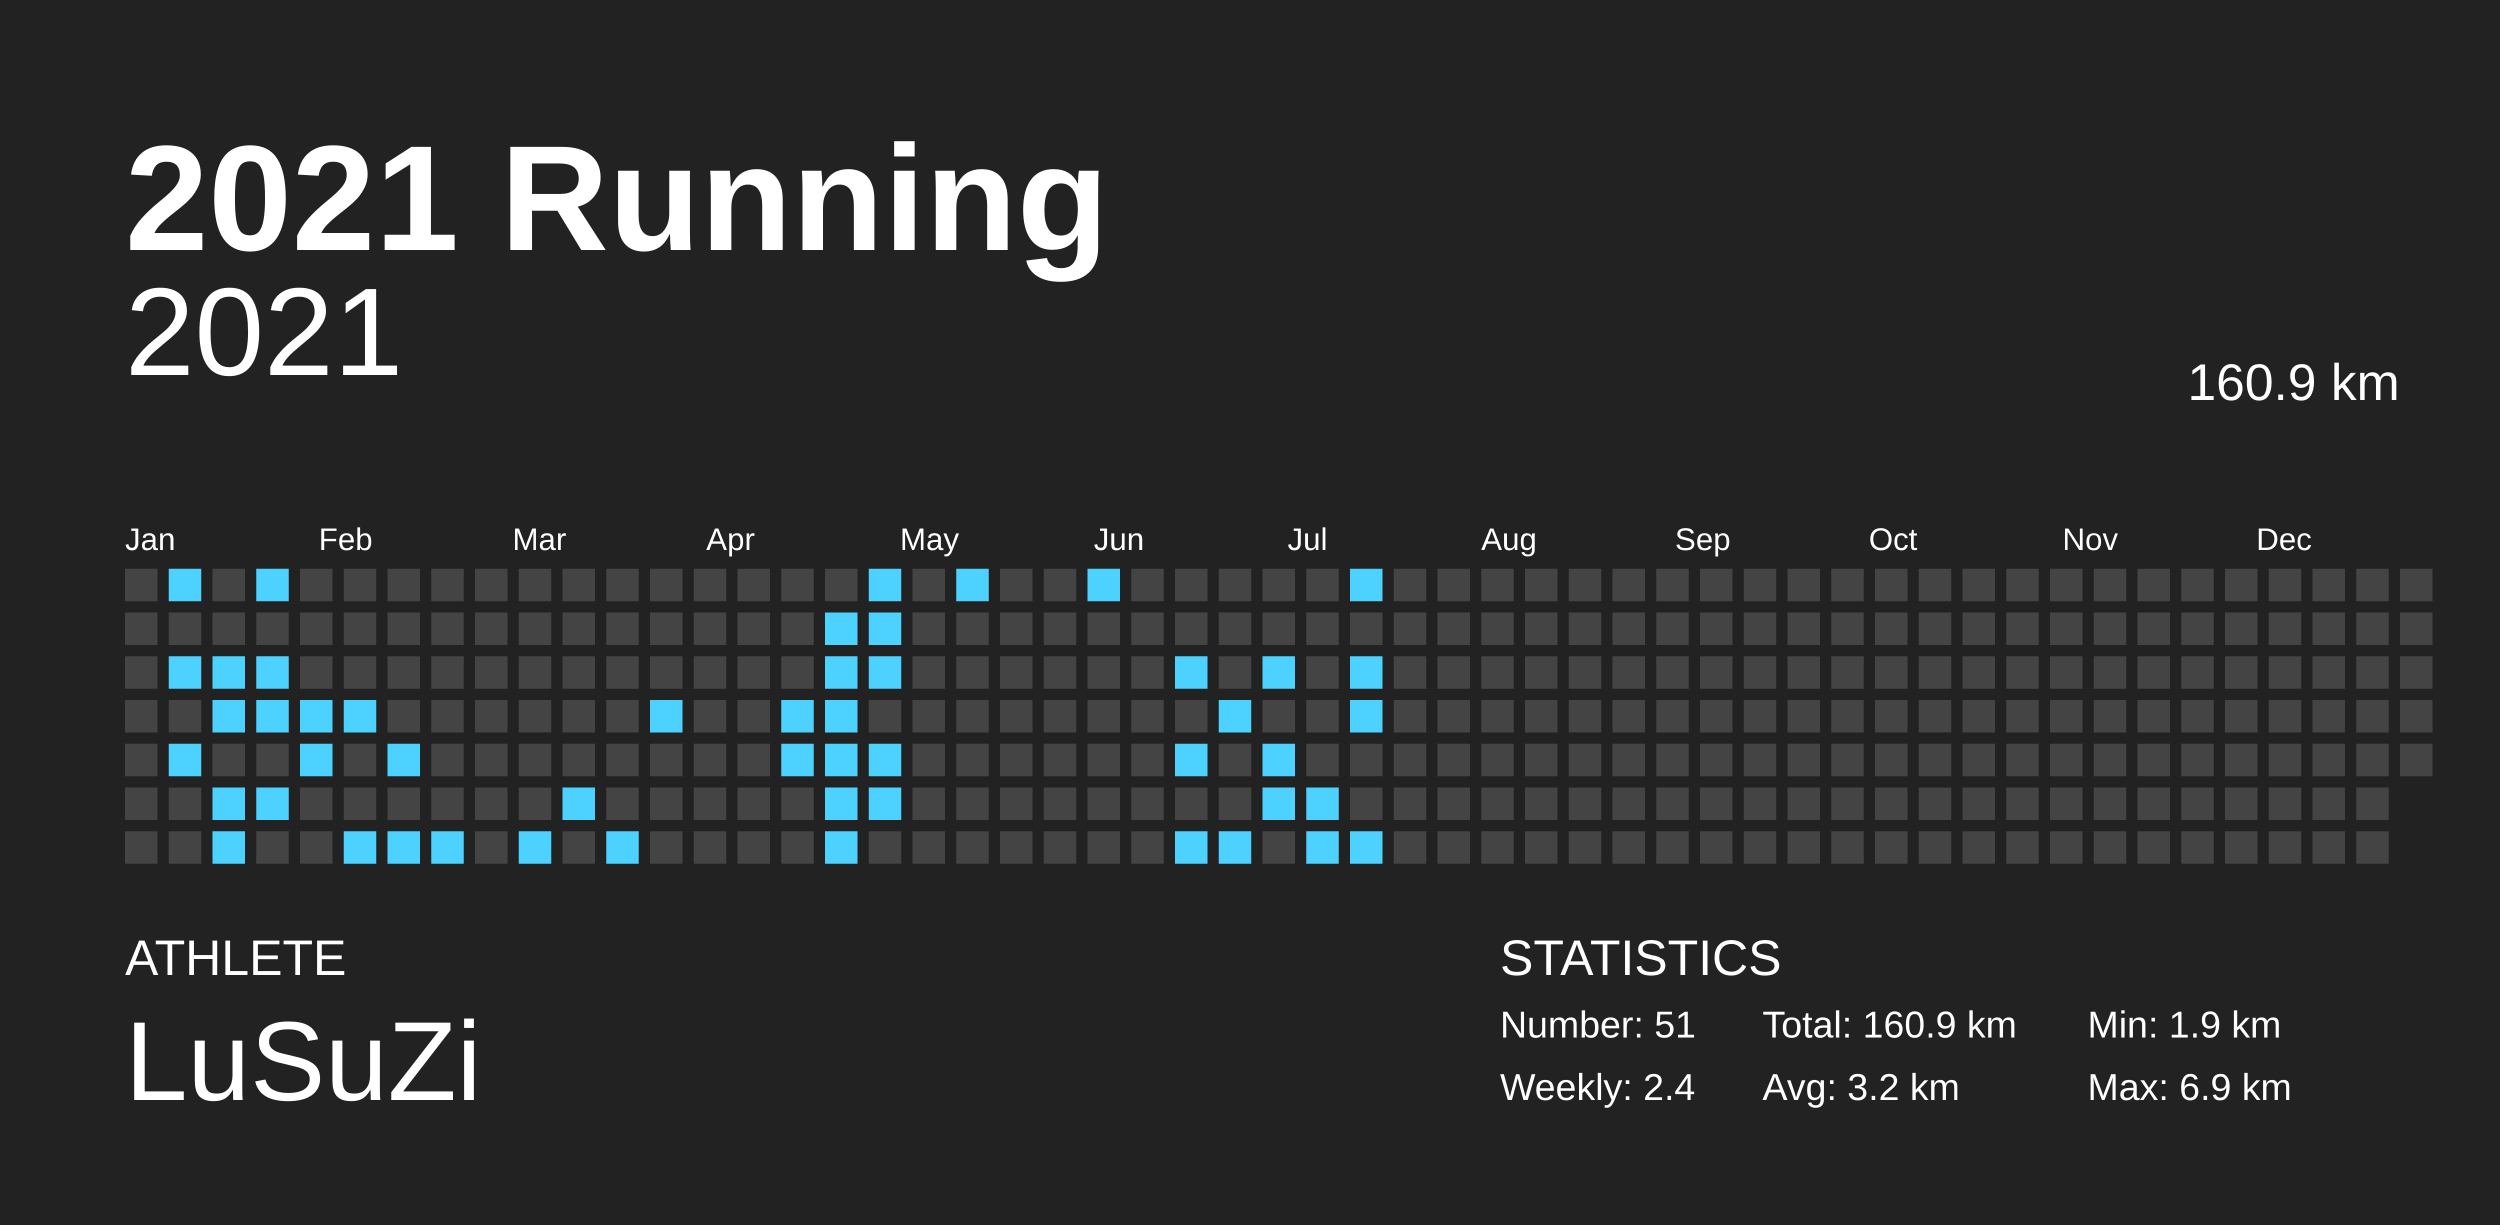
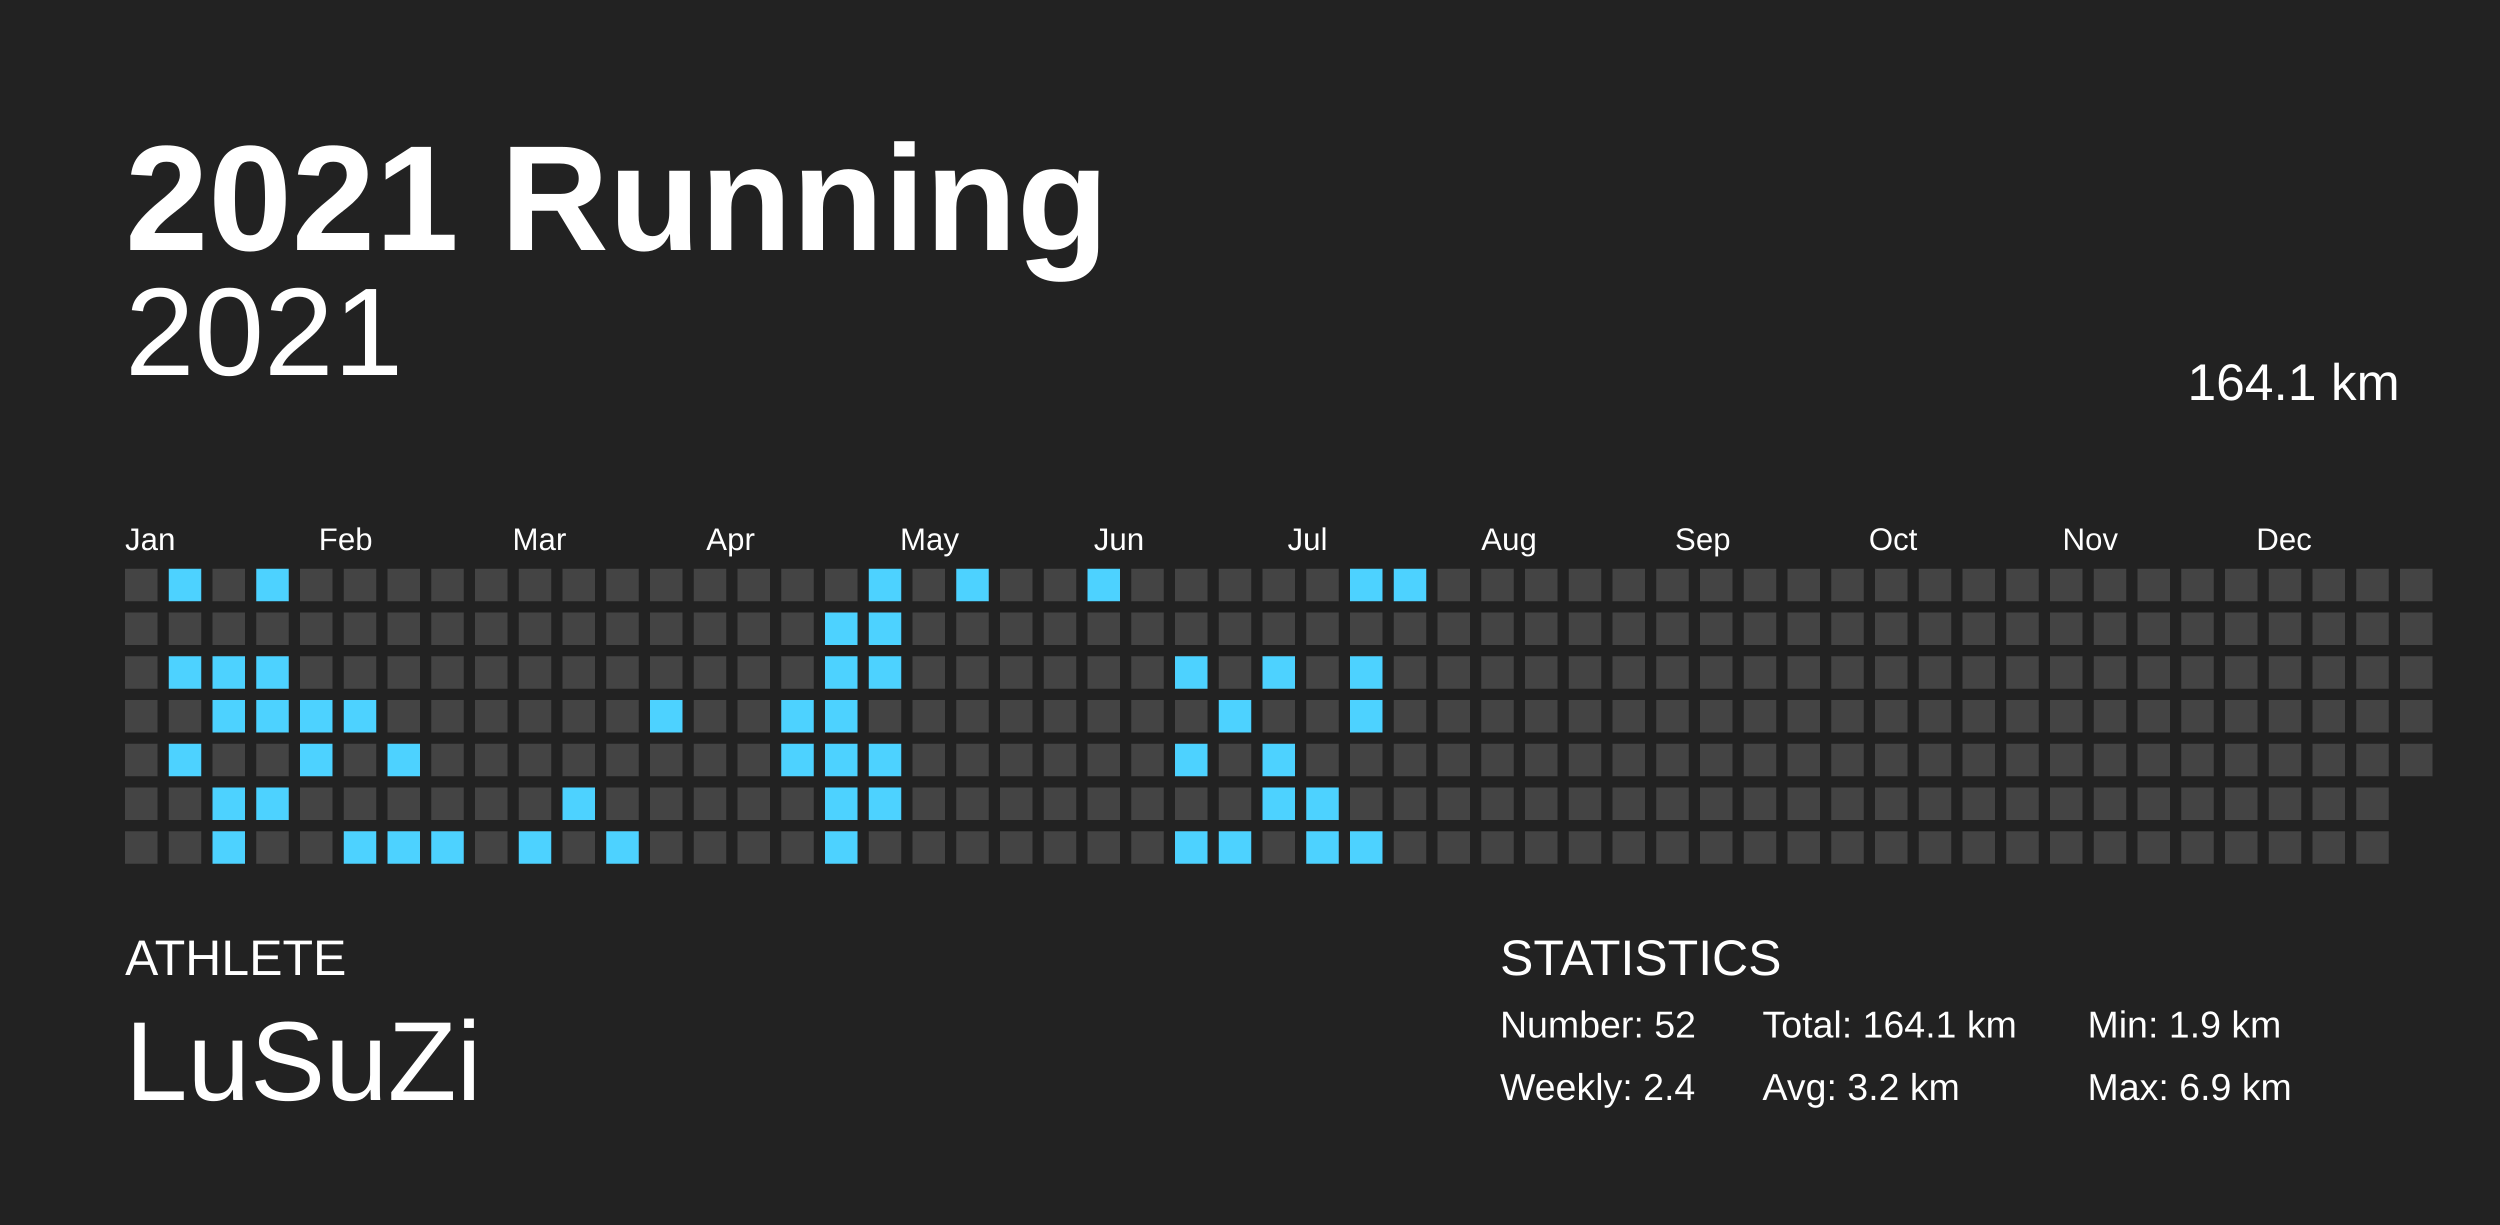
<svg xmlns="http://www.w3.org/2000/svg" baseProfile="full" height="98mm" version="1.1" viewBox="0,0,200,98" width="200mm">
  <defs />
  <rect fill="#222222" height="98" width="200" x="0" y="0" />
  <text fill="#FFFFFF" style="font-size:12px; font-family:Arial; font-weight:bold;" x="10" y="20">2021 Running</text>
  <text fill="#FFFFFF" style="font-size:4px; font-family:Arial" x="10" y="78">ATHLETE</text>
  <text fill="#FFFFFF" style="font-size:9px; font-family:Arial" x="10" y="88">LuSuZi</text>
  <text fill="#FFFFFF" style="font-size:4px; font-family:Arial" x="120" y="78">STATISTICS</text>
-   <text fill="#FFFFFF" style="font-size:3px; font-family:Arial" x="120" y="83">Number: 51</text>
+   <text fill="#FFFFFF" style="font-size:3px; font-family:Arial" x="120" y="83">Number: 52</text>
  <text fill="#FFFFFF" style="font-size:3px; font-family:Arial" x="120" y="88">Weekly: 2.4</text>
-   <text fill="#FFFFFF" style="font-size:3px; font-family:Arial" x="141" y="83">Total: 160.9 km</text>
+   <text fill="#FFFFFF" style="font-size:3px; font-family:Arial" x="141" y="83">Total: 164.1 km</text>
  <text fill="#FFFFFF" style="font-size:3px; font-family:Arial" x="141" y="88">Avg: 3.2 km</text>
  <text fill="#FFFFFF" style="font-size:3px; font-family:Arial" x="167" y="83">Min: 1.9 km</text>
  <text fill="#FFFFFF" style="font-size:3px; font-family:Arial" x="167" y="88">Max: 6.9 km</text>
  <text alignment-baseline="hanging" fill="#FFFFFF" style="font-size:10.0px; font-family:Arial;" x="10" y="30">2021</text>
-   <text alignment-baseline="hanging" fill="#FFFFFF" style="font-size:4.125px; font-family:Arial;" x="175" y="32">160.9 km</text>
+   <text alignment-baseline="hanging" fill="#FFFFFF" style="font-size:4.125px; font-family:Arial;" x="175" y="32">164.1 km</text>
  <text fill="#FFFFFF" style="font-size:2.5px; font-family:Arial" x="10.0" y="44">Jan</text>
  <text fill="#FFFFFF" style="font-size:2.5px; font-family:Arial" x="25.5" y="44">Feb</text>
  <text fill="#FFFFFF" style="font-size:2.5px; font-family:Arial" x="41.0" y="44">Mar</text>
  <text fill="#FFFFFF" style="font-size:2.5px; font-family:Arial" x="56.5" y="44">Apr</text>
  <text fill="#FFFFFF" style="font-size:2.5px; font-family:Arial" x="72.0" y="44">May</text>
  <text fill="#FFFFFF" style="font-size:2.5px; font-family:Arial" x="87.5" y="44">Jun</text>
  <text fill="#FFFFFF" style="font-size:2.5px; font-family:Arial" x="103.0" y="44">Jul</text>
  <text fill="#FFFFFF" style="font-size:2.5px; font-family:Arial" x="118.5" y="44">Aug</text>
  <text fill="#FFFFFF" style="font-size:2.5px; font-family:Arial" x="134.0" y="44">Sep</text>
  <text fill="#FFFFFF" style="font-size:2.5px; font-family:Arial" x="149.5" y="44">Oct</text>
  <text fill="#FFFFFF" style="font-size:2.5px; font-family:Arial" x="165.0" y="44">Nov</text>
  <text fill="#FFFFFF" style="font-size:2.5px; font-family:Arial" x="180.5" y="44">Dec</text>
  <rect fill="#444444" height="2.6" width="2.6" x="10.0" y="45.5" />
  <rect fill="#444444" height="2.6" width="2.6" x="10.0" y="49.0" />
  <rect fill="#444444" height="2.6" width="2.6" x="10.0" y="52.5" />
  <rect fill="#444444" height="2.6" width="2.6" x="10.0" y="56.0" />
  <rect fill="#444444" height="2.6" width="2.6" x="10.0" y="59.5" />
  <rect fill="#444444" height="2.6" width="2.6" x="10.0" y="63.0" />
  <rect fill="#444444" height="2.6" width="2.6" x="10.0" y="66.5" />
  <rect fill="#4dd2ff" height="2.6" width="2.6" x="13.5" y="45.5" />
  <rect fill="#444444" height="2.6" width="2.6" x="13.5" y="49.0" />
  <rect fill="#4dd2ff" height="2.6" width="2.6" x="13.5" y="52.5" />
  <rect fill="#444444" height="2.6" width="2.6" x="13.5" y="56.0" />
  <rect fill="#4dd2ff" height="2.6" width="2.6" x="13.5" y="59.5" />
  <rect fill="#444444" height="2.6" width="2.6" x="13.5" y="63.0" />
  <rect fill="#444444" height="2.6" width="2.6" x="13.5" y="66.5" />
  <rect fill="#444444" height="2.6" width="2.6" x="17.0" y="45.5" />
  <rect fill="#444444" height="2.6" width="2.6" x="17.0" y="49.0" />
  <rect fill="#4dd2ff" height="2.6" width="2.6" x="17.0" y="52.5" />
  <rect fill="#4dd2ff" height="2.6" width="2.6" x="17.0" y="56.0" />
  <rect fill="#444444" height="2.6" width="2.6" x="17.0" y="59.5" />
  <rect fill="#4dd2ff" height="2.6" width="2.6" x="17.0" y="63.0" />
  <rect fill="#4dd2ff" height="2.6" width="2.6" x="17.0" y="66.5" />
  <rect fill="#4dd2ff" height="2.6" width="2.6" x="20.5" y="45.5" />
  <rect fill="#444444" height="2.6" width="2.6" x="20.5" y="49.0" />
  <rect fill="#4dd2ff" height="2.6" width="2.6" x="20.5" y="52.5" />
  <rect fill="#4dd2ff" height="2.6" width="2.6" x="20.5" y="56.0" />
  <rect fill="#444444" height="2.6" width="2.6" x="20.5" y="59.5" />
  <rect fill="#4dd2ff" height="2.6" width="2.6" x="20.5" y="63.0" />
  <rect fill="#444444" height="2.6" width="2.6" x="20.5" y="66.5" />
  <rect fill="#444444" height="2.6" width="2.6" x="24.0" y="45.5" />
  <rect fill="#444444" height="2.6" width="2.6" x="24.0" y="49.0" />
  <rect fill="#444444" height="2.6" width="2.6" x="24.0" y="52.5" />
  <rect fill="#4dd2ff" height="2.6" width="2.6" x="24.0" y="56.0" />
  <rect fill="#4dd2ff" height="2.6" width="2.6" x="24.0" y="59.5" />
  <rect fill="#444444" height="2.6" width="2.6" x="24.0" y="63.0" />
  <rect fill="#444444" height="2.6" width="2.6" x="24.0" y="66.5" />
  <rect fill="#444444" height="2.6" width="2.6" x="27.5" y="45.5" />
  <rect fill="#444444" height="2.6" width="2.6" x="27.5" y="49.0" />
  <rect fill="#444444" height="2.6" width="2.6" x="27.5" y="52.5" />
  <rect fill="#4dd2ff" height="2.6" width="2.6" x="27.5" y="56.0" />
  <rect fill="#444444" height="2.6" width="2.6" x="27.5" y="59.5" />
  <rect fill="#444444" height="2.6" width="2.6" x="27.5" y="63.0" />
  <rect fill="#4dd2ff" height="2.6" width="2.6" x="27.5" y="66.5" />
  <rect fill="#444444" height="2.6" width="2.6" x="31.0" y="45.5" />
  <rect fill="#444444" height="2.6" width="2.6" x="31.0" y="49.0" />
  <rect fill="#444444" height="2.6" width="2.6" x="31.0" y="52.5" />
  <rect fill="#444444" height="2.6" width="2.6" x="31.0" y="56.0" />
  <rect fill="#4dd2ff" height="2.6" width="2.6" x="31.0" y="59.5" />
  <rect fill="#444444" height="2.6" width="2.6" x="31.0" y="63.0" />
  <rect fill="#4dd2ff" height="2.6" width="2.6" x="31.0" y="66.5" />
  <rect fill="#444444" height="2.6" width="2.6" x="34.5" y="45.5" />
  <rect fill="#444444" height="2.6" width="2.6" x="34.5" y="49.0" />
  <rect fill="#444444" height="2.6" width="2.6" x="34.5" y="52.5" />
  <rect fill="#444444" height="2.6" width="2.6" x="34.5" y="56.0" />
  <rect fill="#444444" height="2.6" width="2.6" x="34.5" y="59.5" />
  <rect fill="#444444" height="2.6" width="2.6" x="34.5" y="63.0" />
  <rect fill="#4dd2ff" height="2.6" width="2.6" x="34.5" y="66.5" />
  <rect fill="#444444" height="2.6" width="2.6" x="38.0" y="45.5" />
  <rect fill="#444444" height="2.6" width="2.6" x="38.0" y="49.0" />
  <rect fill="#444444" height="2.6" width="2.6" x="38.0" y="52.5" />
  <rect fill="#444444" height="2.6" width="2.6" x="38.0" y="56.0" />
  <rect fill="#444444" height="2.6" width="2.6" x="38.0" y="59.5" />
  <rect fill="#444444" height="2.6" width="2.6" x="38.0" y="63.0" />
  <rect fill="#444444" height="2.6" width="2.6" x="38.0" y="66.5" />
  <rect fill="#444444" height="2.6" width="2.6" x="41.5" y="45.5" />
  <rect fill="#444444" height="2.6" width="2.6" x="41.5" y="49.0" />
  <rect fill="#444444" height="2.6" width="2.6" x="41.5" y="52.5" />
  <rect fill="#444444" height="2.6" width="2.6" x="41.5" y="56.0" />
  <rect fill="#444444" height="2.6" width="2.6" x="41.5" y="59.5" />
  <rect fill="#444444" height="2.6" width="2.6" x="41.5" y="63.0" />
  <rect fill="#4dd2ff" height="2.6" width="2.6" x="41.5" y="66.5" />
  <rect fill="#444444" height="2.6" width="2.6" x="45.0" y="45.5" />
  <rect fill="#444444" height="2.6" width="2.6" x="45.0" y="49.0" />
  <rect fill="#444444" height="2.6" width="2.6" x="45.0" y="52.5" />
  <rect fill="#444444" height="2.6" width="2.6" x="45.0" y="56.0" />
  <rect fill="#444444" height="2.6" width="2.6" x="45.0" y="59.5" />
  <rect fill="#4dd2ff" height="2.6" width="2.6" x="45.0" y="63.0" />
  <rect fill="#444444" height="2.6" width="2.6" x="45.0" y="66.5" />
  <rect fill="#444444" height="2.6" width="2.6" x="48.5" y="45.5" />
  <rect fill="#444444" height="2.6" width="2.6" x="48.5" y="49.0" />
  <rect fill="#444444" height="2.6" width="2.6" x="48.5" y="52.5" />
  <rect fill="#444444" height="2.6" width="2.6" x="48.5" y="56.0" />
  <rect fill="#444444" height="2.6" width="2.6" x="48.5" y="59.5" />
  <rect fill="#444444" height="2.6" width="2.6" x="48.5" y="63.0" />
  <rect fill="#4dd2ff" height="2.6" width="2.6" x="48.5" y="66.5" />
  <rect fill="#444444" height="2.6" width="2.6" x="52.0" y="45.5" />
  <rect fill="#444444" height="2.6" width="2.6" x="52.0" y="49.0" />
  <rect fill="#444444" height="2.6" width="2.6" x="52.0" y="52.5" />
  <rect fill="#4dd2ff" height="2.6" width="2.6" x="52.0" y="56.0" />
  <rect fill="#444444" height="2.6" width="2.6" x="52.0" y="59.5" />
  <rect fill="#444444" height="2.6" width="2.6" x="52.0" y="63.0" />
  <rect fill="#444444" height="2.6" width="2.6" x="52.0" y="66.5" />
  <rect fill="#444444" height="2.6" width="2.6" x="55.5" y="45.5" />
  <rect fill="#444444" height="2.6" width="2.6" x="55.5" y="49.0" />
  <rect fill="#444444" height="2.6" width="2.6" x="55.5" y="52.5" />
  <rect fill="#444444" height="2.6" width="2.6" x="55.5" y="56.0" />
  <rect fill="#444444" height="2.6" width="2.6" x="55.5" y="59.5" />
  <rect fill="#444444" height="2.6" width="2.6" x="55.5" y="63.0" />
  <rect fill="#444444" height="2.6" width="2.6" x="55.5" y="66.5" />
  <rect fill="#444444" height="2.6" width="2.6" x="59.0" y="45.5" />
  <rect fill="#444444" height="2.6" width="2.6" x="59.0" y="49.0" />
  <rect fill="#444444" height="2.6" width="2.6" x="59.0" y="52.5" />
  <rect fill="#444444" height="2.6" width="2.6" x="59.0" y="56.0" />
  <rect fill="#444444" height="2.6" width="2.6" x="59.0" y="59.5" />
  <rect fill="#444444" height="2.6" width="2.6" x="59.0" y="63.0" />
  <rect fill="#444444" height="2.6" width="2.6" x="59.0" y="66.5" />
  <rect fill="#444444" height="2.6" width="2.6" x="62.5" y="45.5" />
  <rect fill="#444444" height="2.6" width="2.6" x="62.5" y="49.0" />
  <rect fill="#444444" height="2.6" width="2.6" x="62.5" y="52.5" />
  <rect fill="#4dd2ff" height="2.6" width="2.6" x="62.5" y="56.0" />
  <rect fill="#4dd2ff" height="2.6" width="2.6" x="62.5" y="59.5" />
  <rect fill="#444444" height="2.6" width="2.6" x="62.5" y="63.0" />
  <rect fill="#444444" height="2.6" width="2.6" x="62.5" y="66.5" />
  <rect fill="#444444" height="2.6" width="2.6" x="66.0" y="45.5" />
  <rect fill="#4dd2ff" height="2.6" width="2.6" x="66.0" y="49.0" />
  <rect fill="#4dd2ff" height="2.6" width="2.6" x="66.0" y="52.5" />
  <rect fill="#4dd2ff" height="2.6" width="2.6" x="66.0" y="56.0" />
  <rect fill="#4dd2ff" height="2.6" width="2.6" x="66.0" y="59.5" />
  <rect fill="#4dd2ff" height="2.6" width="2.6" x="66.0" y="63.0" />
  <rect fill="#4dd2ff" height="2.6" width="2.6" x="66.0" y="66.5" />
  <rect fill="#4dd2ff" height="2.6" width="2.6" x="69.5" y="45.5" />
  <rect fill="#4dd2ff" height="2.6" width="2.6" x="69.5" y="49.0" />
  <rect fill="#4dd2ff" height="2.6" width="2.6" x="69.5" y="52.5" />
  <rect fill="#444444" height="2.6" width="2.6" x="69.5" y="56.0" />
  <rect fill="#4dd2ff" height="2.6" width="2.6" x="69.5" y="59.5" />
  <rect fill="#4dd2ff" height="2.6" width="2.6" x="69.5" y="63.0" />
  <rect fill="#444444" height="2.6" width="2.6" x="69.5" y="66.5" />
  <rect fill="#444444" height="2.6" width="2.6" x="73.0" y="45.5" />
  <rect fill="#444444" height="2.6" width="2.6" x="73.0" y="49.0" />
  <rect fill="#444444" height="2.6" width="2.6" x="73.0" y="52.5" />
  <rect fill="#444444" height="2.6" width="2.6" x="73.0" y="56.0" />
  <rect fill="#444444" height="2.6" width="2.6" x="73.0" y="59.5" />
  <rect fill="#444444" height="2.6" width="2.6" x="73.0" y="63.0" />
  <rect fill="#444444" height="2.6" width="2.6" x="73.0" y="66.5" />
  <rect fill="#4dd2ff" height="2.6" width="2.6" x="76.5" y="45.5" />
  <rect fill="#444444" height="2.6" width="2.6" x="76.5" y="49.0" />
  <rect fill="#444444" height="2.6" width="2.6" x="76.5" y="52.5" />
  <rect fill="#444444" height="2.6" width="2.6" x="76.5" y="56.0" />
  <rect fill="#444444" height="2.6" width="2.6" x="76.5" y="59.5" />
  <rect fill="#444444" height="2.6" width="2.6" x="76.5" y="63.0" />
  <rect fill="#444444" height="2.6" width="2.6" x="76.5" y="66.5" />
  <rect fill="#444444" height="2.6" width="2.6" x="80.0" y="45.5" />
  <rect fill="#444444" height="2.6" width="2.6" x="80.0" y="49.0" />
  <rect fill="#444444" height="2.6" width="2.6" x="80.0" y="52.5" />
  <rect fill="#444444" height="2.6" width="2.6" x="80.0" y="56.0" />
  <rect fill="#444444" height="2.6" width="2.6" x="80.0" y="59.5" />
  <rect fill="#444444" height="2.6" width="2.6" x="80.0" y="63.0" />
  <rect fill="#444444" height="2.6" width="2.6" x="80.0" y="66.5" />
  <rect fill="#444444" height="2.6" width="2.6" x="83.5" y="45.5" />
  <rect fill="#444444" height="2.6" width="2.6" x="83.5" y="49.0" />
  <rect fill="#444444" height="2.6" width="2.6" x="83.5" y="52.5" />
  <rect fill="#444444" height="2.6" width="2.6" x="83.5" y="56.0" />
  <rect fill="#444444" height="2.6" width="2.6" x="83.5" y="59.5" />
  <rect fill="#444444" height="2.6" width="2.6" x="83.5" y="63.0" />
  <rect fill="#444444" height="2.6" width="2.6" x="83.5" y="66.5" />
  <rect fill="#4dd2ff" height="2.6" width="2.6" x="87.0" y="45.5" />
  <rect fill="#444444" height="2.6" width="2.6" x="87.0" y="49.0" />
  <rect fill="#444444" height="2.6" width="2.6" x="87.0" y="52.5" />
  <rect fill="#444444" height="2.6" width="2.6" x="87.0" y="56.0" />
  <rect fill="#444444" height="2.6" width="2.6" x="87.0" y="59.5" />
  <rect fill="#444444" height="2.6" width="2.6" x="87.0" y="63.0" />
  <rect fill="#444444" height="2.6" width="2.6" x="87.0" y="66.5" />
  <rect fill="#444444" height="2.6" width="2.6" x="90.5" y="45.5" />
  <rect fill="#444444" height="2.6" width="2.6" x="90.5" y="49.0" />
  <rect fill="#444444" height="2.6" width="2.6" x="90.5" y="52.5" />
  <rect fill="#444444" height="2.6" width="2.6" x="90.5" y="56.0" />
  <rect fill="#444444" height="2.6" width="2.6" x="90.5" y="59.5" />
  <rect fill="#444444" height="2.6" width="2.6" x="90.5" y="63.0" />
  <rect fill="#444444" height="2.6" width="2.6" x="90.5" y="66.5" />
  <rect fill="#444444" height="2.6" width="2.6" x="94.0" y="45.5" />
  <rect fill="#444444" height="2.6" width="2.6" x="94.0" y="49.0" />
  <rect fill="#4dd2ff" height="2.6" width="2.6" x="94.0" y="52.5" />
  <rect fill="#444444" height="2.6" width="2.6" x="94.0" y="56.0" />
  <rect fill="#4dd2ff" height="2.6" width="2.6" x="94.0" y="59.5" />
  <rect fill="#444444" height="2.6" width="2.6" x="94.0" y="63.0" />
  <rect fill="#4dd2ff" height="2.6" width="2.6" x="94.0" y="66.5" />
  <rect fill="#444444" height="2.6" width="2.6" x="97.5" y="45.5" />
  <rect fill="#444444" height="2.6" width="2.6" x="97.5" y="49.0" />
  <rect fill="#444444" height="2.6" width="2.6" x="97.5" y="52.5" />
  <rect fill="#4dd2ff" height="2.6" width="2.6" x="97.5" y="56.0" />
  <rect fill="#444444" height="2.6" width="2.6" x="97.5" y="59.5" />
  <rect fill="#444444" height="2.6" width="2.6" x="97.5" y="63.0" />
  <rect fill="#4dd2ff" height="2.6" width="2.6" x="97.5" y="66.5" />
  <rect fill="#444444" height="2.6" width="2.6" x="101.0" y="45.5" />
  <rect fill="#444444" height="2.6" width="2.6" x="101.0" y="49.0" />
  <rect fill="#4dd2ff" height="2.6" width="2.6" x="101.0" y="52.5" />
  <rect fill="#444444" height="2.6" width="2.6" x="101.0" y="56.0" />
  <rect fill="#4dd2ff" height="2.6" width="2.6" x="101.0" y="59.5" />
  <rect fill="#4dd2ff" height="2.6" width="2.6" x="101.0" y="63.0" />
  <rect fill="#444444" height="2.6" width="2.6" x="101.0" y="66.5" />
  <rect fill="#444444" height="2.6" width="2.6" x="104.5" y="45.5" />
  <rect fill="#444444" height="2.6" width="2.6" x="104.5" y="49.0" />
  <rect fill="#444444" height="2.6" width="2.6" x="104.5" y="52.5" />
  <rect fill="#444444" height="2.6" width="2.6" x="104.5" y="56.0" />
  <rect fill="#444444" height="2.6" width="2.6" x="104.5" y="59.5" />
  <rect fill="#4dd2ff" height="2.6" width="2.6" x="104.5" y="63.0" />
  <rect fill="#4dd2ff" height="2.6" width="2.6" x="104.5" y="66.5" />
  <rect fill="#4dd2ff" height="2.6" width="2.6" x="108.0" y="45.5" />
  <rect fill="#444444" height="2.6" width="2.6" x="108.0" y="49.0" />
  <rect fill="#4dd2ff" height="2.6" width="2.6" x="108.0" y="52.5" />
  <rect fill="#4dd2ff" height="2.6" width="2.6" x="108.0" y="56.0" />
  <rect fill="#444444" height="2.6" width="2.6" x="108.0" y="59.5" />
  <rect fill="#444444" height="2.6" width="2.6" x="108.0" y="63.0" />
  <rect fill="#4dd2ff" height="2.6" width="2.6" x="108.0" y="66.5" />
-   <rect fill="#444444" height="2.6" width="2.6" x="111.5" y="45.5" />
+   <rect fill="#4dd2ff" height="2.6" width="2.6" x="111.5" y="45.5" />
  <rect fill="#444444" height="2.6" width="2.6" x="111.5" y="49.0" />
  <rect fill="#444444" height="2.6" width="2.6" x="111.5" y="52.5" />
  <rect fill="#444444" height="2.6" width="2.6" x="111.5" y="56.0" />
  <rect fill="#444444" height="2.6" width="2.6" x="111.5" y="59.5" />
  <rect fill="#444444" height="2.6" width="2.6" x="111.5" y="63.0" />
  <rect fill="#444444" height="2.6" width="2.6" x="111.5" y="66.5" />
  <rect fill="#444444" height="2.6" width="2.6" x="115.0" y="45.5" />
  <rect fill="#444444" height="2.6" width="2.6" x="115.0" y="49.0" />
  <rect fill="#444444" height="2.6" width="2.6" x="115.0" y="52.5" />
  <rect fill="#444444" height="2.6" width="2.6" x="115.0" y="56.0" />
  <rect fill="#444444" height="2.6" width="2.6" x="115.0" y="59.5" />
  <rect fill="#444444" height="2.6" width="2.6" x="115.0" y="63.0" />
  <rect fill="#444444" height="2.6" width="2.6" x="115.0" y="66.5" />
  <rect fill="#444444" height="2.6" width="2.6" x="118.5" y="45.5" />
  <rect fill="#444444" height="2.6" width="2.6" x="118.5" y="49.0" />
  <rect fill="#444444" height="2.6" width="2.6" x="118.5" y="52.5" />
  <rect fill="#444444" height="2.6" width="2.6" x="118.5" y="56.0" />
  <rect fill="#444444" height="2.6" width="2.6" x="118.5" y="59.5" />
  <rect fill="#444444" height="2.6" width="2.6" x="118.5" y="63.0" />
  <rect fill="#444444" height="2.6" width="2.6" x="118.5" y="66.5" />
  <rect fill="#444444" height="2.6" width="2.6" x="122.0" y="45.5" />
  <rect fill="#444444" height="2.6" width="2.6" x="122.0" y="49.0" />
  <rect fill="#444444" height="2.6" width="2.6" x="122.0" y="52.5" />
  <rect fill="#444444" height="2.6" width="2.6" x="122.0" y="56.0" />
  <rect fill="#444444" height="2.6" width="2.6" x="122.0" y="59.5" />
  <rect fill="#444444" height="2.6" width="2.6" x="122.0" y="63.0" />
  <rect fill="#444444" height="2.6" width="2.6" x="122.0" y="66.5" />
  <rect fill="#444444" height="2.6" width="2.6" x="125.5" y="45.5" />
  <rect fill="#444444" height="2.6" width="2.6" x="125.5" y="49.0" />
  <rect fill="#444444" height="2.6" width="2.6" x="125.5" y="52.5" />
  <rect fill="#444444" height="2.6" width="2.6" x="125.5" y="56.0" />
  <rect fill="#444444" height="2.6" width="2.6" x="125.5" y="59.5" />
  <rect fill="#444444" height="2.6" width="2.6" x="125.5" y="63.0" />
  <rect fill="#444444" height="2.6" width="2.6" x="125.5" y="66.5" />
  <rect fill="#444444" height="2.6" width="2.6" x="129.0" y="45.5" />
  <rect fill="#444444" height="2.6" width="2.6" x="129.0" y="49.0" />
  <rect fill="#444444" height="2.6" width="2.6" x="129.0" y="52.5" />
  <rect fill="#444444" height="2.6" width="2.6" x="129.0" y="56.0" />
  <rect fill="#444444" height="2.6" width="2.6" x="129.0" y="59.5" />
  <rect fill="#444444" height="2.6" width="2.6" x="129.0" y="63.0" />
  <rect fill="#444444" height="2.6" width="2.6" x="129.0" y="66.5" />
  <rect fill="#444444" height="2.6" width="2.6" x="132.5" y="45.5" />
  <rect fill="#444444" height="2.6" width="2.6" x="132.5" y="49.0" />
  <rect fill="#444444" height="2.6" width="2.6" x="132.5" y="52.5" />
  <rect fill="#444444" height="2.6" width="2.6" x="132.5" y="56.0" />
  <rect fill="#444444" height="2.6" width="2.6" x="132.5" y="59.5" />
  <rect fill="#444444" height="2.6" width="2.6" x="132.5" y="63.0" />
  <rect fill="#444444" height="2.6" width="2.6" x="132.5" y="66.5" />
  <rect fill="#444444" height="2.6" width="2.6" x="136.0" y="45.5" />
  <rect fill="#444444" height="2.6" width="2.6" x="136.0" y="49.0" />
  <rect fill="#444444" height="2.6" width="2.6" x="136.0" y="52.5" />
  <rect fill="#444444" height="2.6" width="2.6" x="136.0" y="56.0" />
  <rect fill="#444444" height="2.6" width="2.6" x="136.0" y="59.5" />
  <rect fill="#444444" height="2.6" width="2.6" x="136.0" y="63.0" />
  <rect fill="#444444" height="2.6" width="2.6" x="136.0" y="66.5" />
  <rect fill="#444444" height="2.6" width="2.6" x="139.5" y="45.5" />
  <rect fill="#444444" height="2.6" width="2.6" x="139.5" y="49.0" />
  <rect fill="#444444" height="2.6" width="2.6" x="139.5" y="52.5" />
  <rect fill="#444444" height="2.6" width="2.6" x="139.5" y="56.0" />
  <rect fill="#444444" height="2.6" width="2.6" x="139.5" y="59.5" />
  <rect fill="#444444" height="2.6" width="2.6" x="139.5" y="63.0" />
  <rect fill="#444444" height="2.6" width="2.6" x="139.5" y="66.5" />
  <rect fill="#444444" height="2.6" width="2.6" x="143.0" y="45.5" />
  <rect fill="#444444" height="2.6" width="2.6" x="143.0" y="49.0" />
  <rect fill="#444444" height="2.6" width="2.6" x="143.0" y="52.5" />
  <rect fill="#444444" height="2.6" width="2.6" x="143.0" y="56.0" />
  <rect fill="#444444" height="2.6" width="2.6" x="143.0" y="59.5" />
  <rect fill="#444444" height="2.6" width="2.6" x="143.0" y="63.0" />
  <rect fill="#444444" height="2.6" width="2.6" x="143.0" y="66.5" />
  <rect fill="#444444" height="2.6" width="2.6" x="146.5" y="45.5" />
  <rect fill="#444444" height="2.6" width="2.6" x="146.5" y="49.0" />
  <rect fill="#444444" height="2.6" width="2.6" x="146.5" y="52.5" />
  <rect fill="#444444" height="2.6" width="2.6" x="146.5" y="56.0" />
  <rect fill="#444444" height="2.6" width="2.6" x="146.5" y="59.5" />
  <rect fill="#444444" height="2.6" width="2.6" x="146.5" y="63.0" />
  <rect fill="#444444" height="2.6" width="2.6" x="146.5" y="66.5" />
  <rect fill="#444444" height="2.6" width="2.6" x="150.0" y="45.5" />
  <rect fill="#444444" height="2.6" width="2.6" x="150.0" y="49.0" />
  <rect fill="#444444" height="2.6" width="2.6" x="150.0" y="52.5" />
  <rect fill="#444444" height="2.6" width="2.6" x="150.0" y="56.0" />
  <rect fill="#444444" height="2.6" width="2.6" x="150.0" y="59.5" />
  <rect fill="#444444" height="2.6" width="2.6" x="150.0" y="63.0" />
  <rect fill="#444444" height="2.6" width="2.6" x="150.0" y="66.5" />
  <rect fill="#444444" height="2.6" width="2.6" x="153.5" y="45.5" />
  <rect fill="#444444" height="2.6" width="2.6" x="153.5" y="49.0" />
  <rect fill="#444444" height="2.6" width="2.6" x="153.5" y="52.5" />
  <rect fill="#444444" height="2.6" width="2.6" x="153.5" y="56.0" />
  <rect fill="#444444" height="2.6" width="2.6" x="153.5" y="59.5" />
  <rect fill="#444444" height="2.6" width="2.6" x="153.5" y="63.0" />
  <rect fill="#444444" height="2.6" width="2.6" x="153.5" y="66.5" />
  <rect fill="#444444" height="2.6" width="2.6" x="157.0" y="45.5" />
  <rect fill="#444444" height="2.6" width="2.6" x="157.0" y="49.0" />
  <rect fill="#444444" height="2.6" width="2.6" x="157.0" y="52.5" />
  <rect fill="#444444" height="2.6" width="2.6" x="157.0" y="56.0" />
  <rect fill="#444444" height="2.6" width="2.6" x="157.0" y="59.5" />
  <rect fill="#444444" height="2.6" width="2.6" x="157.0" y="63.0" />
  <rect fill="#444444" height="2.6" width="2.6" x="157.0" y="66.5" />
  <rect fill="#444444" height="2.6" width="2.6" x="160.5" y="45.5" />
  <rect fill="#444444" height="2.6" width="2.6" x="160.5" y="49.0" />
  <rect fill="#444444" height="2.6" width="2.6" x="160.5" y="52.5" />
  <rect fill="#444444" height="2.6" width="2.6" x="160.5" y="56.0" />
  <rect fill="#444444" height="2.6" width="2.6" x="160.5" y="59.5" />
  <rect fill="#444444" height="2.6" width="2.6" x="160.5" y="63.0" />
  <rect fill="#444444" height="2.6" width="2.6" x="160.5" y="66.5" />
  <rect fill="#444444" height="2.6" width="2.6" x="164.0" y="45.5" />
  <rect fill="#444444" height="2.6" width="2.6" x="164.0" y="49.0" />
  <rect fill="#444444" height="2.6" width="2.6" x="164.0" y="52.5" />
  <rect fill="#444444" height="2.6" width="2.6" x="164.0" y="56.0" />
  <rect fill="#444444" height="2.6" width="2.6" x="164.0" y="59.5" />
  <rect fill="#444444" height="2.6" width="2.6" x="164.0" y="63.0" />
  <rect fill="#444444" height="2.6" width="2.6" x="164.0" y="66.5" />
  <rect fill="#444444" height="2.6" width="2.6" x="167.5" y="45.5" />
  <rect fill="#444444" height="2.6" width="2.6" x="167.5" y="49.0" />
  <rect fill="#444444" height="2.6" width="2.6" x="167.5" y="52.5" />
  <rect fill="#444444" height="2.6" width="2.6" x="167.5" y="56.0" />
  <rect fill="#444444" height="2.6" width="2.6" x="167.5" y="59.5" />
  <rect fill="#444444" height="2.6" width="2.6" x="167.5" y="63.0" />
  <rect fill="#444444" height="2.6" width="2.6" x="167.5" y="66.5" />
  <rect fill="#444444" height="2.6" width="2.6" x="171.0" y="45.5" />
  <rect fill="#444444" height="2.6" width="2.6" x="171.0" y="49.0" />
  <rect fill="#444444" height="2.6" width="2.6" x="171.0" y="52.5" />
  <rect fill="#444444" height="2.6" width="2.6" x="171.0" y="56.0" />
  <rect fill="#444444" height="2.6" width="2.6" x="171.0" y="59.5" />
  <rect fill="#444444" height="2.6" width="2.6" x="171.0" y="63.0" />
  <rect fill="#444444" height="2.6" width="2.6" x="171.0" y="66.5" />
  <rect fill="#444444" height="2.6" width="2.6" x="174.5" y="45.5" />
  <rect fill="#444444" height="2.6" width="2.6" x="174.5" y="49.0" />
  <rect fill="#444444" height="2.6" width="2.6" x="174.5" y="52.5" />
  <rect fill="#444444" height="2.6" width="2.6" x="174.5" y="56.0" />
  <rect fill="#444444" height="2.6" width="2.6" x="174.5" y="59.5" />
  <rect fill="#444444" height="2.6" width="2.6" x="174.5" y="63.0" />
  <rect fill="#444444" height="2.6" width="2.6" x="174.5" y="66.5" />
  <rect fill="#444444" height="2.6" width="2.6" x="178.0" y="45.5" />
  <rect fill="#444444" height="2.6" width="2.6" x="178.0" y="49.0" />
  <rect fill="#444444" height="2.6" width="2.6" x="178.0" y="52.5" />
  <rect fill="#444444" height="2.6" width="2.6" x="178.0" y="56.0" />
  <rect fill="#444444" height="2.6" width="2.6" x="178.0" y="59.5" />
  <rect fill="#444444" height="2.6" width="2.6" x="178.0" y="63.0" />
  <rect fill="#444444" height="2.6" width="2.6" x="178.0" y="66.5" />
  <rect fill="#444444" height="2.6" width="2.6" x="181.5" y="45.5" />
  <rect fill="#444444" height="2.6" width="2.6" x="181.5" y="49.0" />
  <rect fill="#444444" height="2.6" width="2.6" x="181.5" y="52.5" />
  <rect fill="#444444" height="2.6" width="2.6" x="181.5" y="56.0" />
  <rect fill="#444444" height="2.6" width="2.6" x="181.5" y="59.5" />
  <rect fill="#444444" height="2.6" width="2.6" x="181.5" y="63.0" />
  <rect fill="#444444" height="2.6" width="2.6" x="181.5" y="66.5" />
  <rect fill="#444444" height="2.6" width="2.6" x="185.0" y="45.5" />
  <rect fill="#444444" height="2.6" width="2.6" x="185.0" y="49.0" />
  <rect fill="#444444" height="2.6" width="2.6" x="185.0" y="52.5" />
  <rect fill="#444444" height="2.6" width="2.6" x="185.0" y="56.0" />
  <rect fill="#444444" height="2.6" width="2.6" x="185.0" y="59.5" />
  <rect fill="#444444" height="2.6" width="2.6" x="185.0" y="63.0" />
  <rect fill="#444444" height="2.6" width="2.6" x="185.0" y="66.5" />
  <rect fill="#444444" height="2.6" width="2.6" x="188.5" y="45.5" />
  <rect fill="#444444" height="2.6" width="2.6" x="188.5" y="49.0" />
  <rect fill="#444444" height="2.6" width="2.6" x="188.5" y="52.5" />
  <rect fill="#444444" height="2.6" width="2.6" x="188.5" y="56.0" />
  <rect fill="#444444" height="2.6" width="2.6" x="188.5" y="59.5" />
  <rect fill="#444444" height="2.6" width="2.6" x="188.5" y="63.0" />
  <rect fill="#444444" height="2.6" width="2.6" x="188.5" y="66.5" />
  <rect fill="#444444" height="2.6" width="2.6" x="192.0" y="45.5" />
  <rect fill="#444444" height="2.6" width="2.6" x="192.0" y="49.0" />
  <rect fill="#444444" height="2.6" width="2.6" x="192.0" y="52.5" />
  <rect fill="#444444" height="2.6" width="2.6" x="192.0" y="56.0" />
  <rect fill="#444444" height="2.6" width="2.6" x="192.0" y="59.5" />
</svg>
